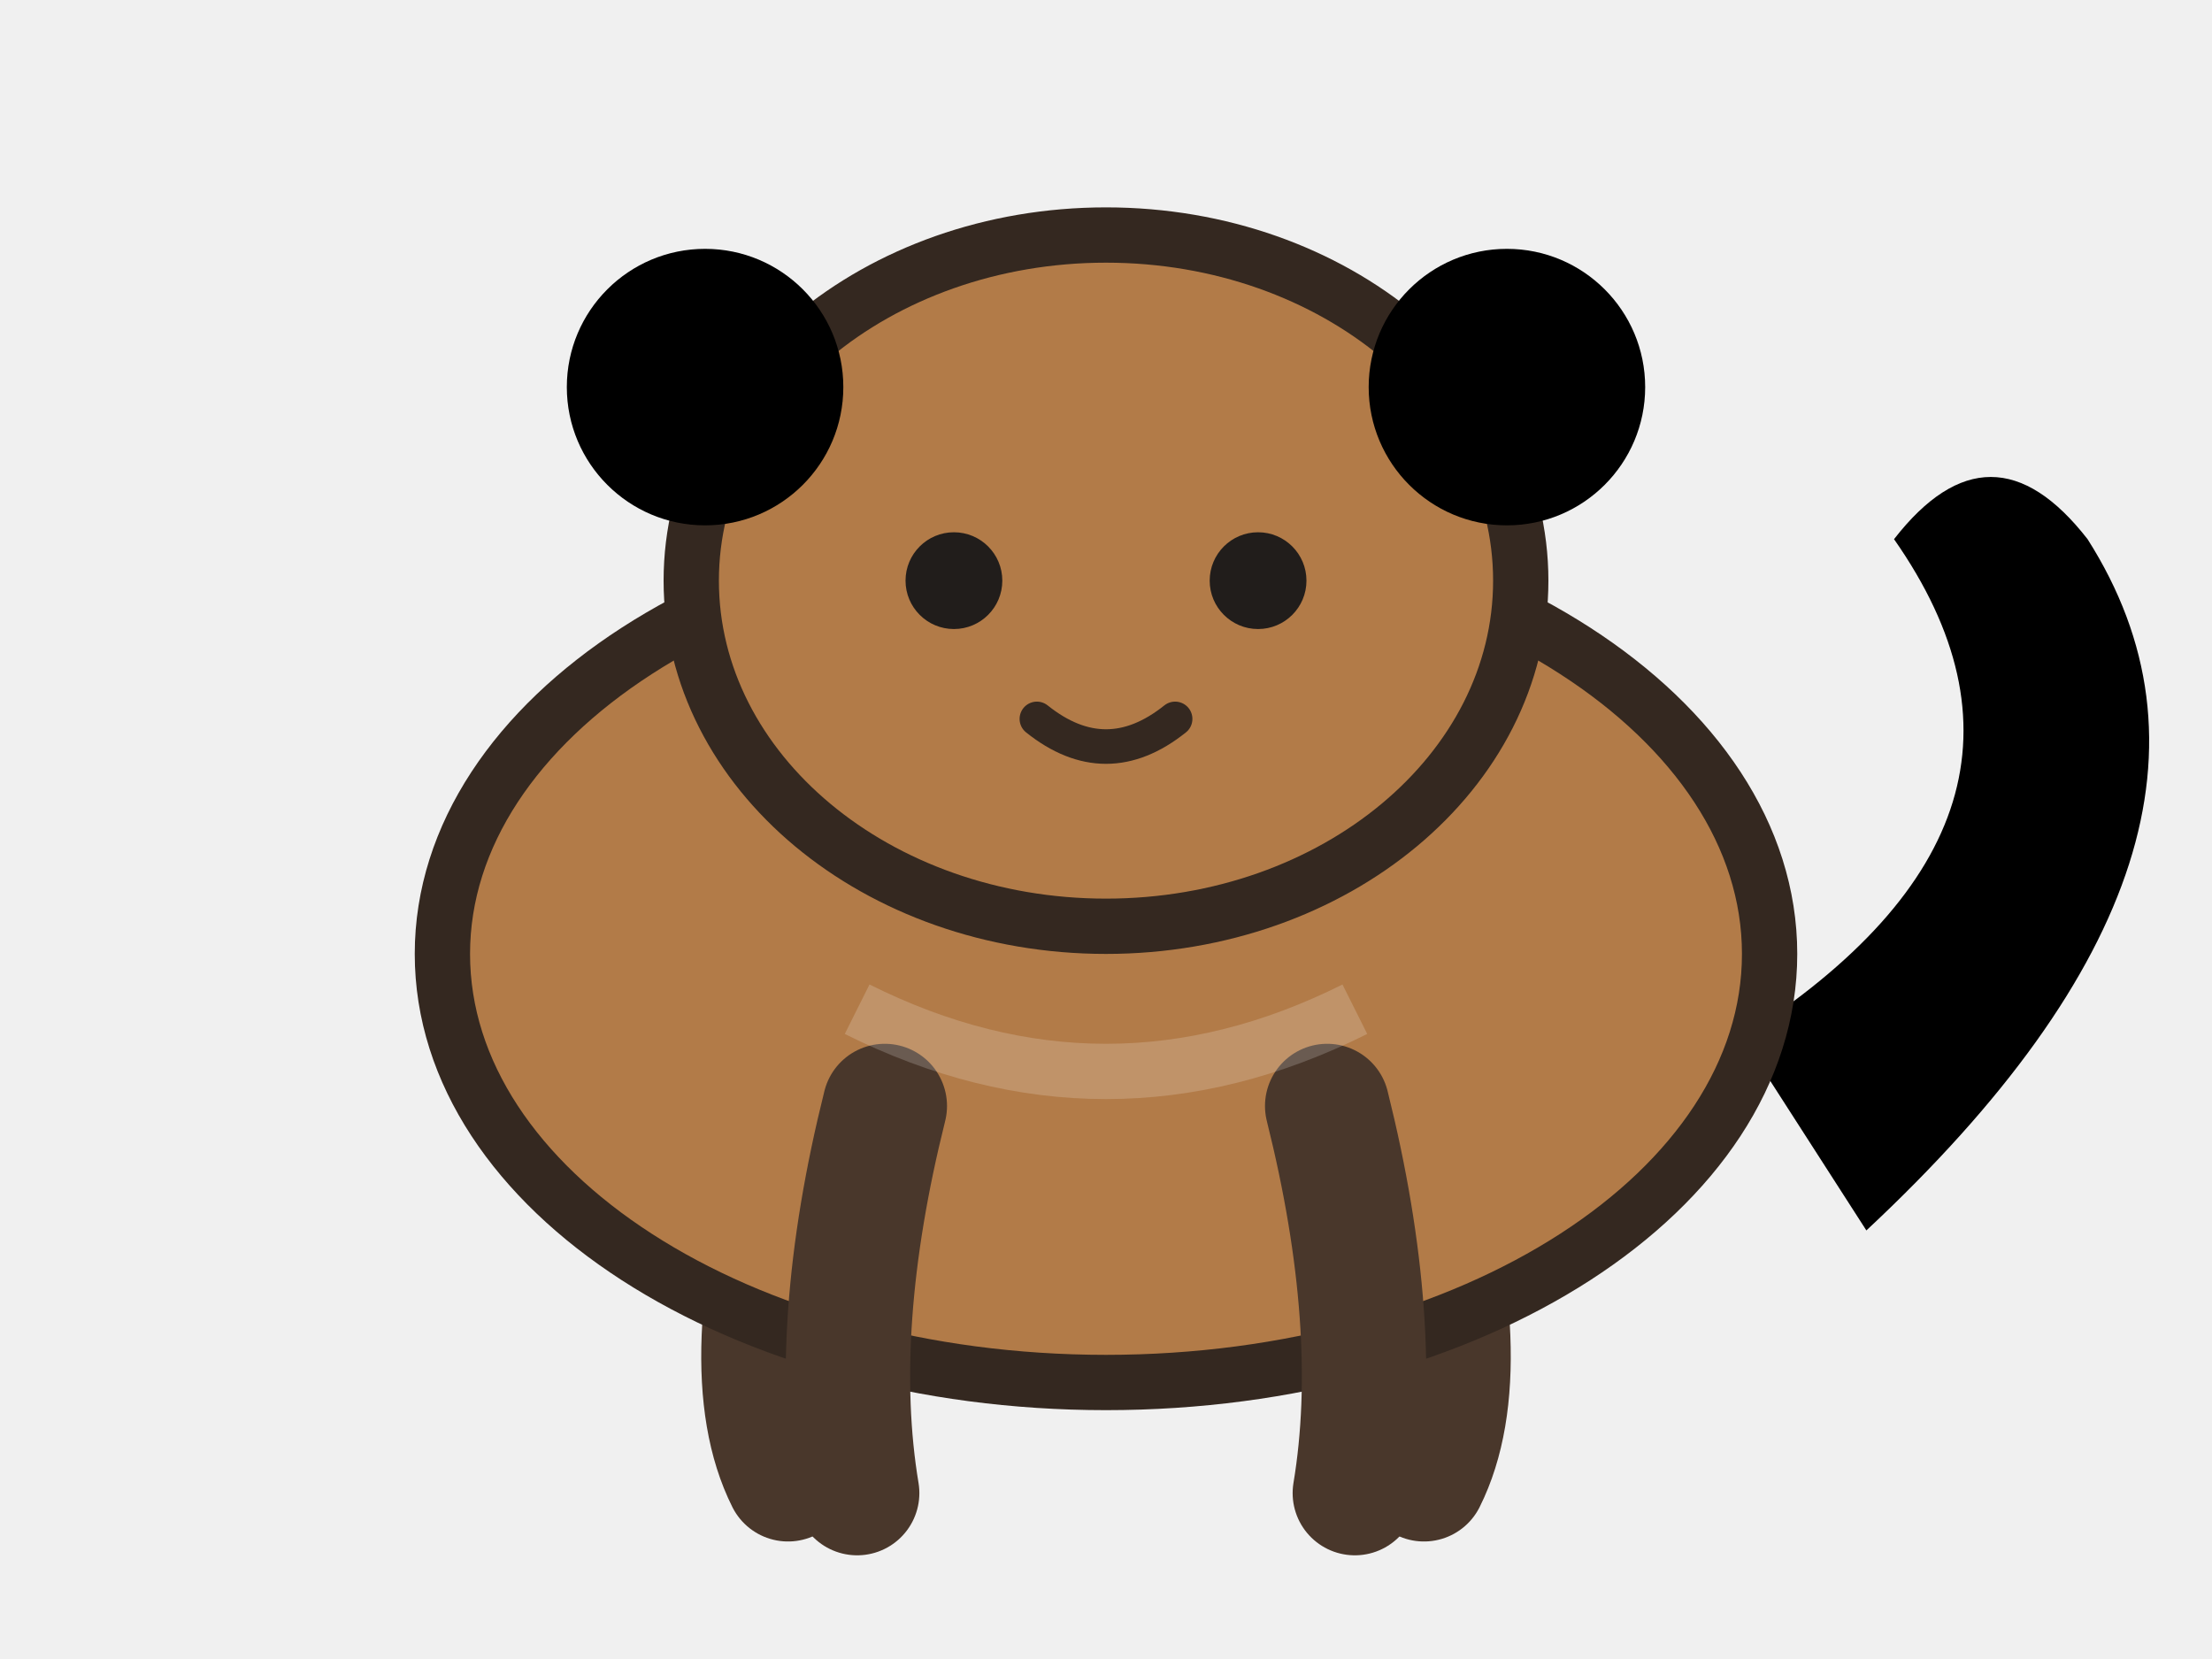
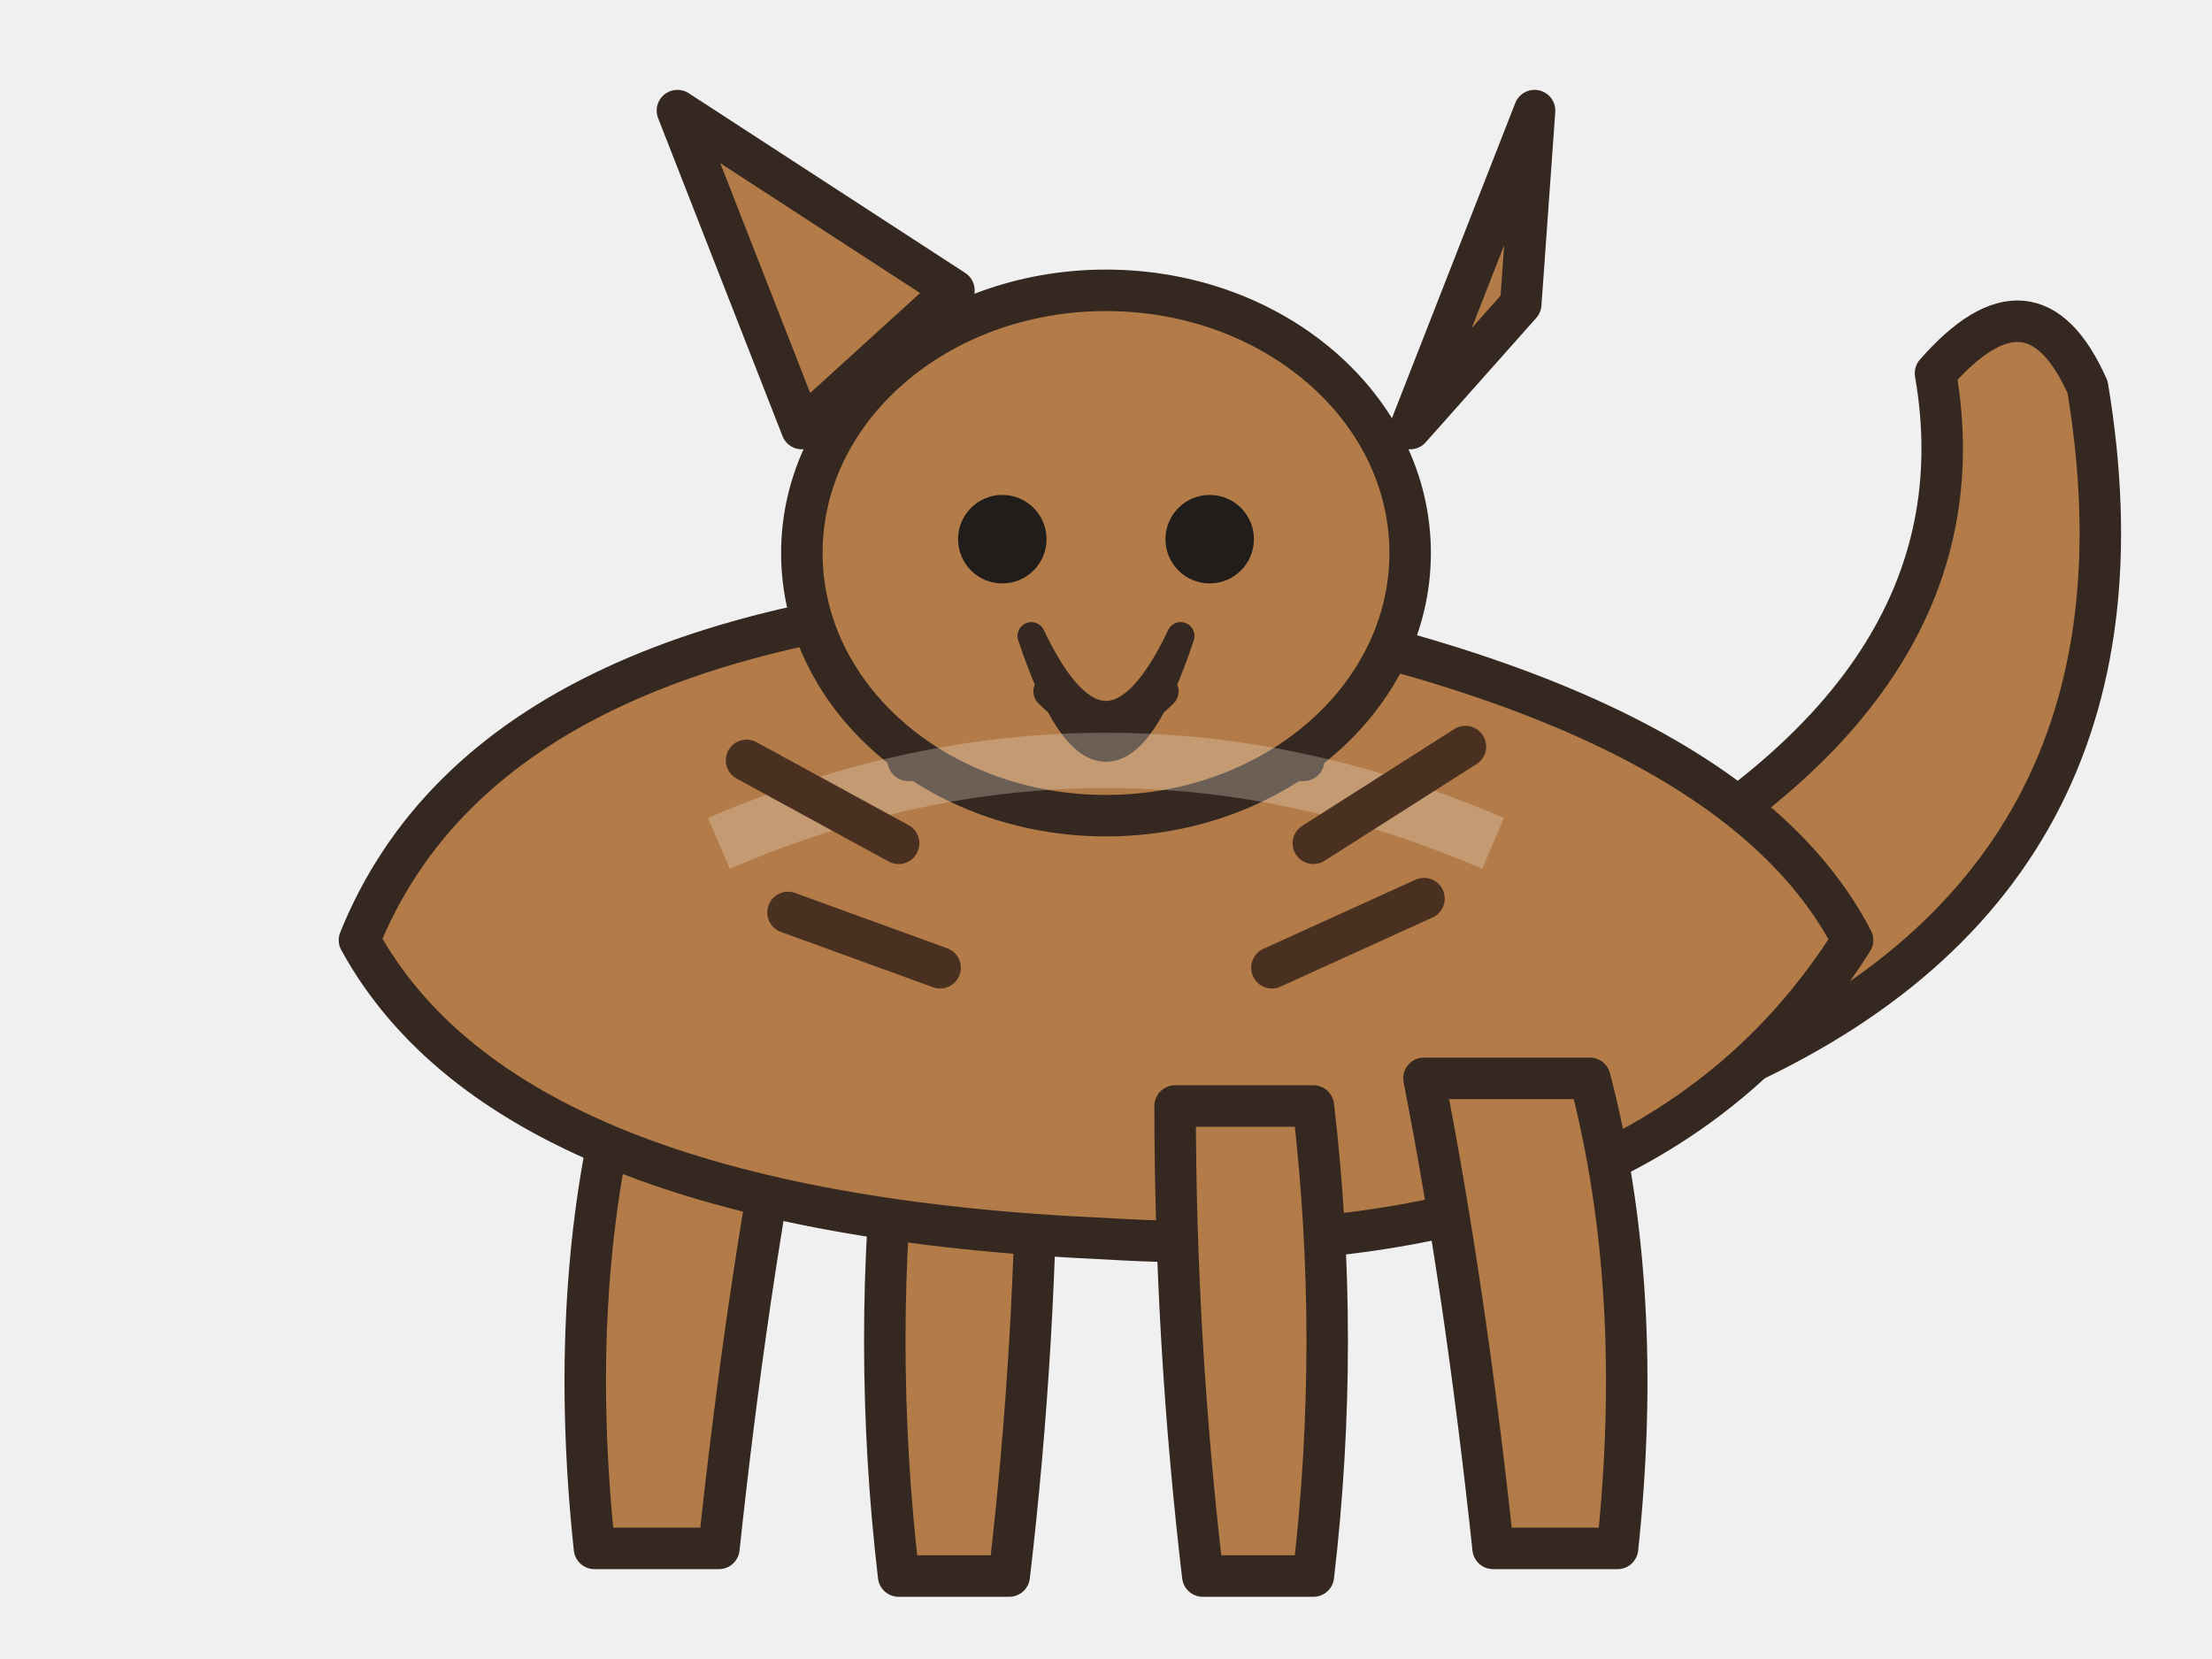
<svg xmlns="http://www.w3.org/2000/svg" viewBox="0 0 160 120" role="img" aria-label="leopard pet master artwork">
  <g id="pet-root">
    <g id="tail">
-       <path d="M135 89 Q165 61 151 39 Q144 30 137 39 Q151 59 126 75" />
+       <path d="M124 78 Q157 64 151 28 Q147 19 140 27 Q144 50 115 65 Z" fill="#b27b48" stroke="#342820" stroke-width="3" stroke-linejoin="round" />
    </g>
    <g id="hind-legs">
-       <path d="M58 82 Q53 99 57 107" fill="none" stroke="#49372b" stroke-width="9" stroke-linecap="round" />
-       <path d="M102 82 Q107 99 103 107" fill="none" stroke="#49372b" stroke-width="9" stroke-linecap="round" />
+       <path d="M45 78 Q41 93.3 43 112.0 L52 112.0 Q54 93.3 57 78 Z" fill="#b27b48" stroke="#342820" stroke-width="3" stroke-linejoin="round" />
+       <path d="M65 80 Q63 97.0 65 114.0 L73 114.0 Q75 97.0 75 80 Z" fill="#b27b48" stroke="#342820" stroke-width="3" stroke-linejoin="round" />
    </g>
    <g id="body">
-       <ellipse cx="80" cy="69" rx="48" ry="31" fill="#b27b48" stroke="#342820" stroke-width="4" />
+       <path d="M 26 68 Q 35.7 44.0 80 42.8 Q 124.3 49.3 134 68 Q 118.9 92.0 80 89.6 Q 36.8 87.7 26 68 Z" fill="#b27b48" stroke="#342820" stroke-width="3" stroke-linejoin="round" />
    </g>
    <g id="front-legs">
-       <path d="M64 80 Q60 96 62 108" fill="none" stroke="#49372b" stroke-width="9" stroke-linecap="round" />
-       <path d="M96 80 Q100 96 98 108" fill="none" stroke="#49372b" stroke-width="9" stroke-linecap="round" />
+       <path d="M85 80 Q85 97.0 87 114.0 L95 114.0 Q97 97.0 95 80 Z" fill="#b27b48" stroke="#342820" stroke-width="3" stroke-linejoin="round" />
+       <path d="M103 78 Q106 93.3 108 112.0 L117 112.0 Q119 93.3 115 78 Z" fill="#b27b48" stroke="#342820" stroke-width="3" stroke-linejoin="round" />
    </g>
    <g id="neck">
-       <path d="M60 54 Q62 33 80 29 Q98 33 100 54" fill="#b27b48" stroke="#342820" stroke-width="4" />
+       <path d="M 65.7 55 Q 67.9 32.0 80 32.0 Q 92.1 32.0 94.3 55 Z" fill="#b27b48" stroke="#342820" stroke-width="3" stroke-linejoin="round" />
    </g>
    <g id="head">
-       <ellipse cx="80" cy="42" rx="30" ry="25" fill="#b27b48" stroke="#342820" stroke-width="4" />
-       <circle cx="51" cy="28" r="10" />
-       <circle cx="109" cy="28" r="10" />
+       <ellipse cx="80" cy="40" rx="22" ry="19" fill="#b27b48" stroke="#342820" stroke-width="3" />
+       <path d="M58 31 L49 8 L69 21 Z" fill="#b27b48" stroke="#342820" stroke-width="3" stroke-linejoin="round" />
+       <path d="M102 31 L111 8 L110 22 Z" fill="#b27b48" stroke="#342820" stroke-width="3" stroke-linejoin="round" />
+       <path d="M 74.6 46 Q80 57.4 85.4 46 Q80 62.2 74.6 46 Z" fill="#d7b89a" stroke="#342820" stroke-width="2" stroke-linejoin="round" />
    </g>
    <g id="face">
-       <circle cx="69" cy="42" r="3.5" fill="#211d1b" />
-       <circle cx="91" cy="42" r="3.5" fill="#211d1b" />
-       <path d="M75 52 Q80 56 85 52" fill="none" stroke="#342820" stroke-width="2.5" stroke-linecap="round" />
+       <circle cx="72.5" cy="39" r="3.2" fill="#211d1b" />
+       <circle cx="87.5" cy="39" r="3.2" fill="#211d1b" />
+       <path d="M76 50 Q80 54 84 50" fill="none" stroke="#342820" stroke-width="2.5" stroke-linecap="round" />
    </g>
    <g id="species-surface">
-    
-   </g>
+       <path d="M52 61 Q80 49 108 61" fill="none" stroke="#f4eadf" stroke-width="4" opacity=".28" />
+     </g>
    <g id="markings">
-       <path d="M62 73 Q80 82 98 73" fill="none" stroke="#ffffff" stroke-opacity=".18" stroke-width="4" />
+       <path d="M54 55 L65 61 M106 54 L95 61 M57 66 L68 70 M103 65 L92 70" fill="none" stroke="#4a3020" stroke-width="3" stroke-linecap="round" />
    </g>
  </g>
</svg>
